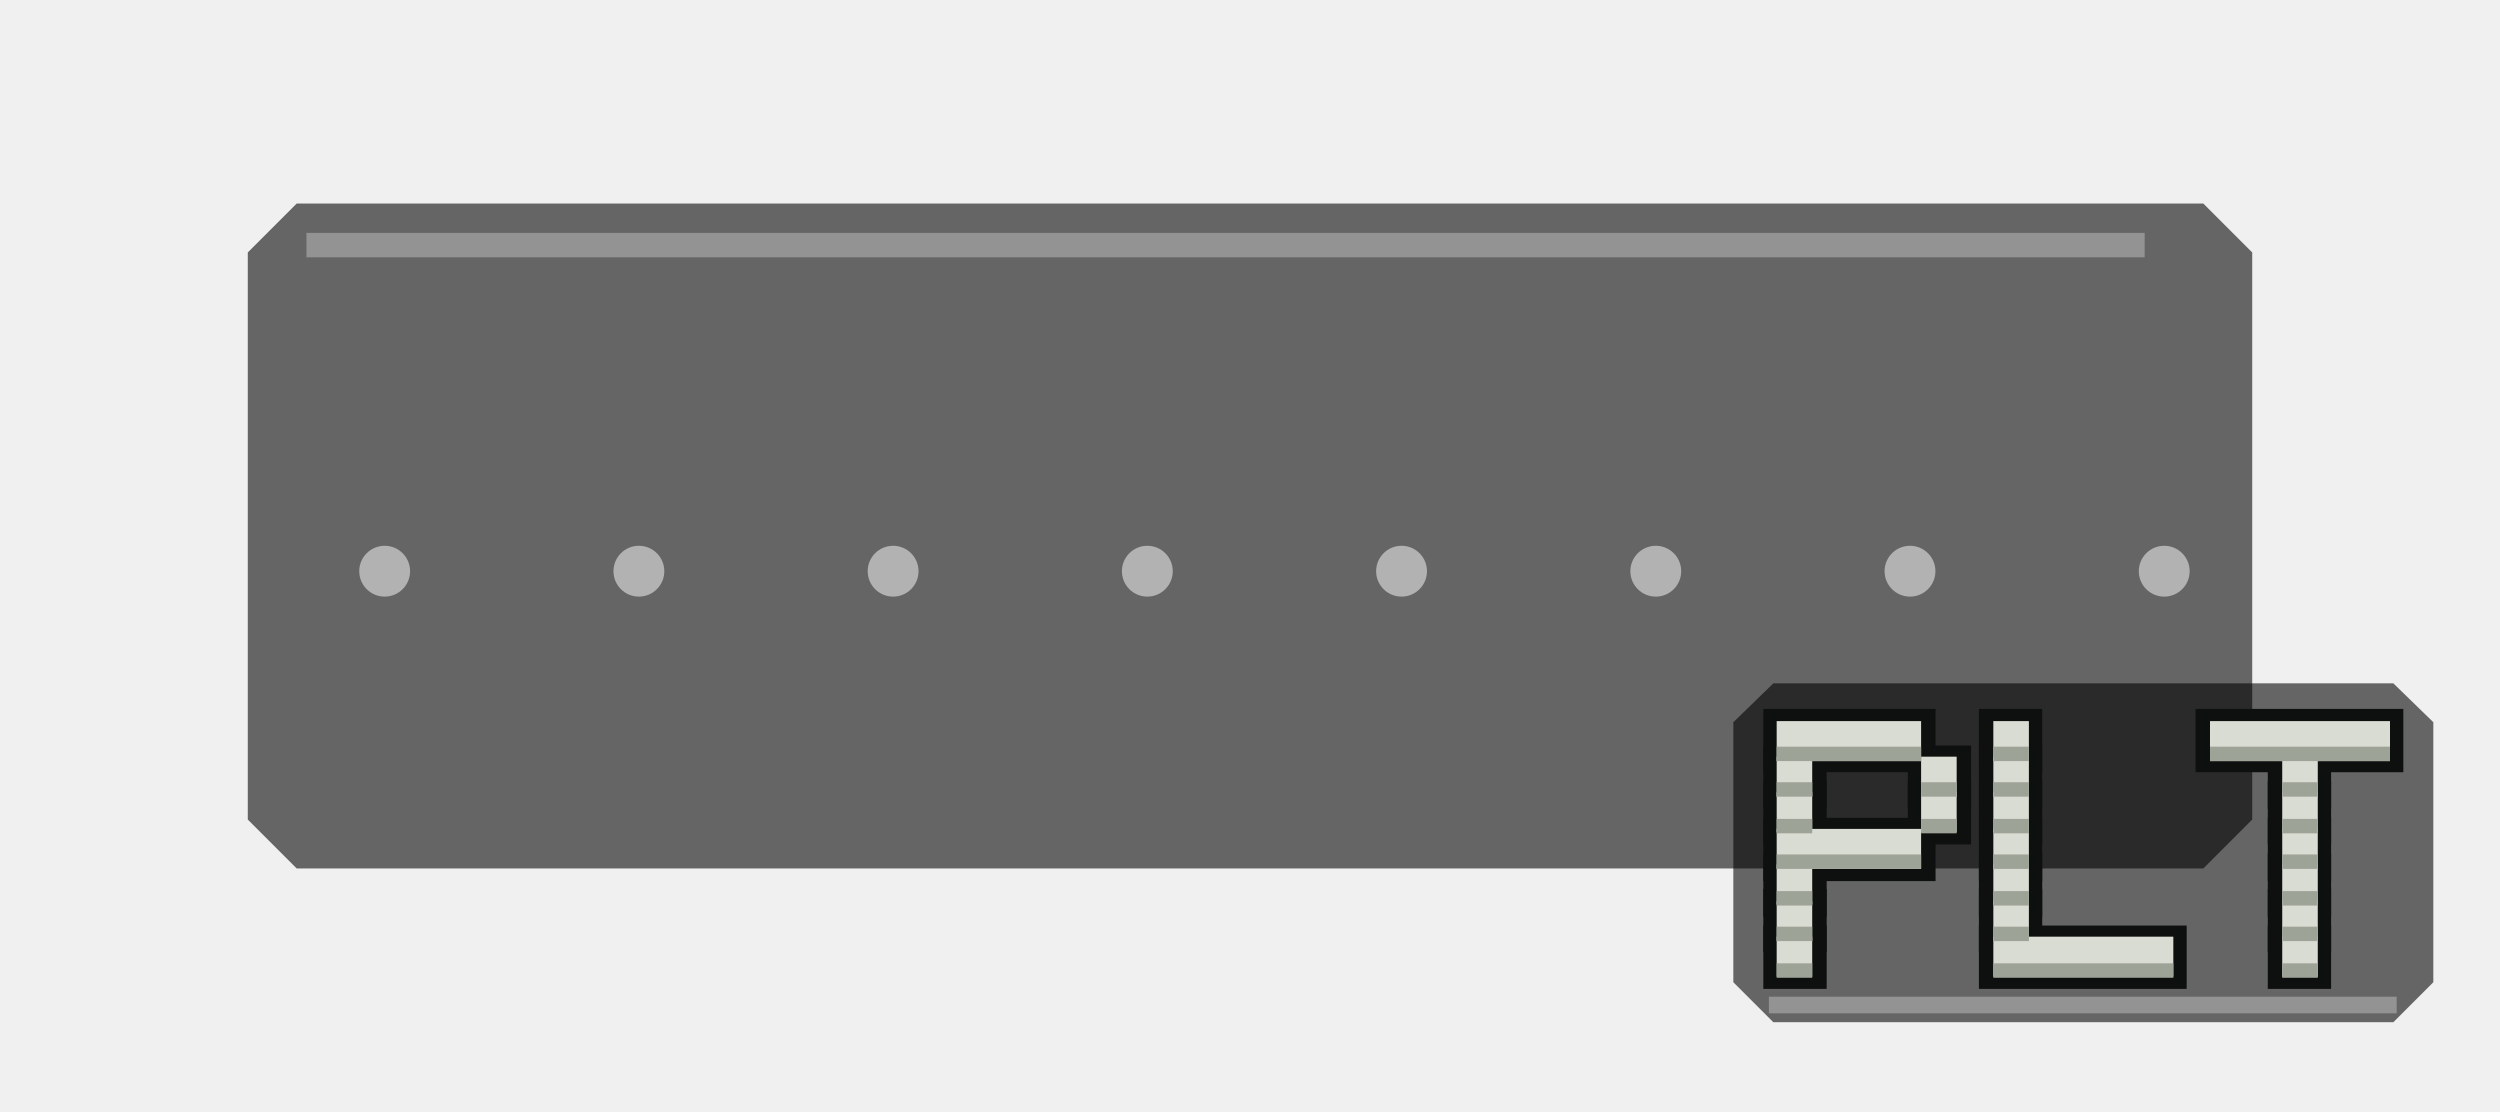
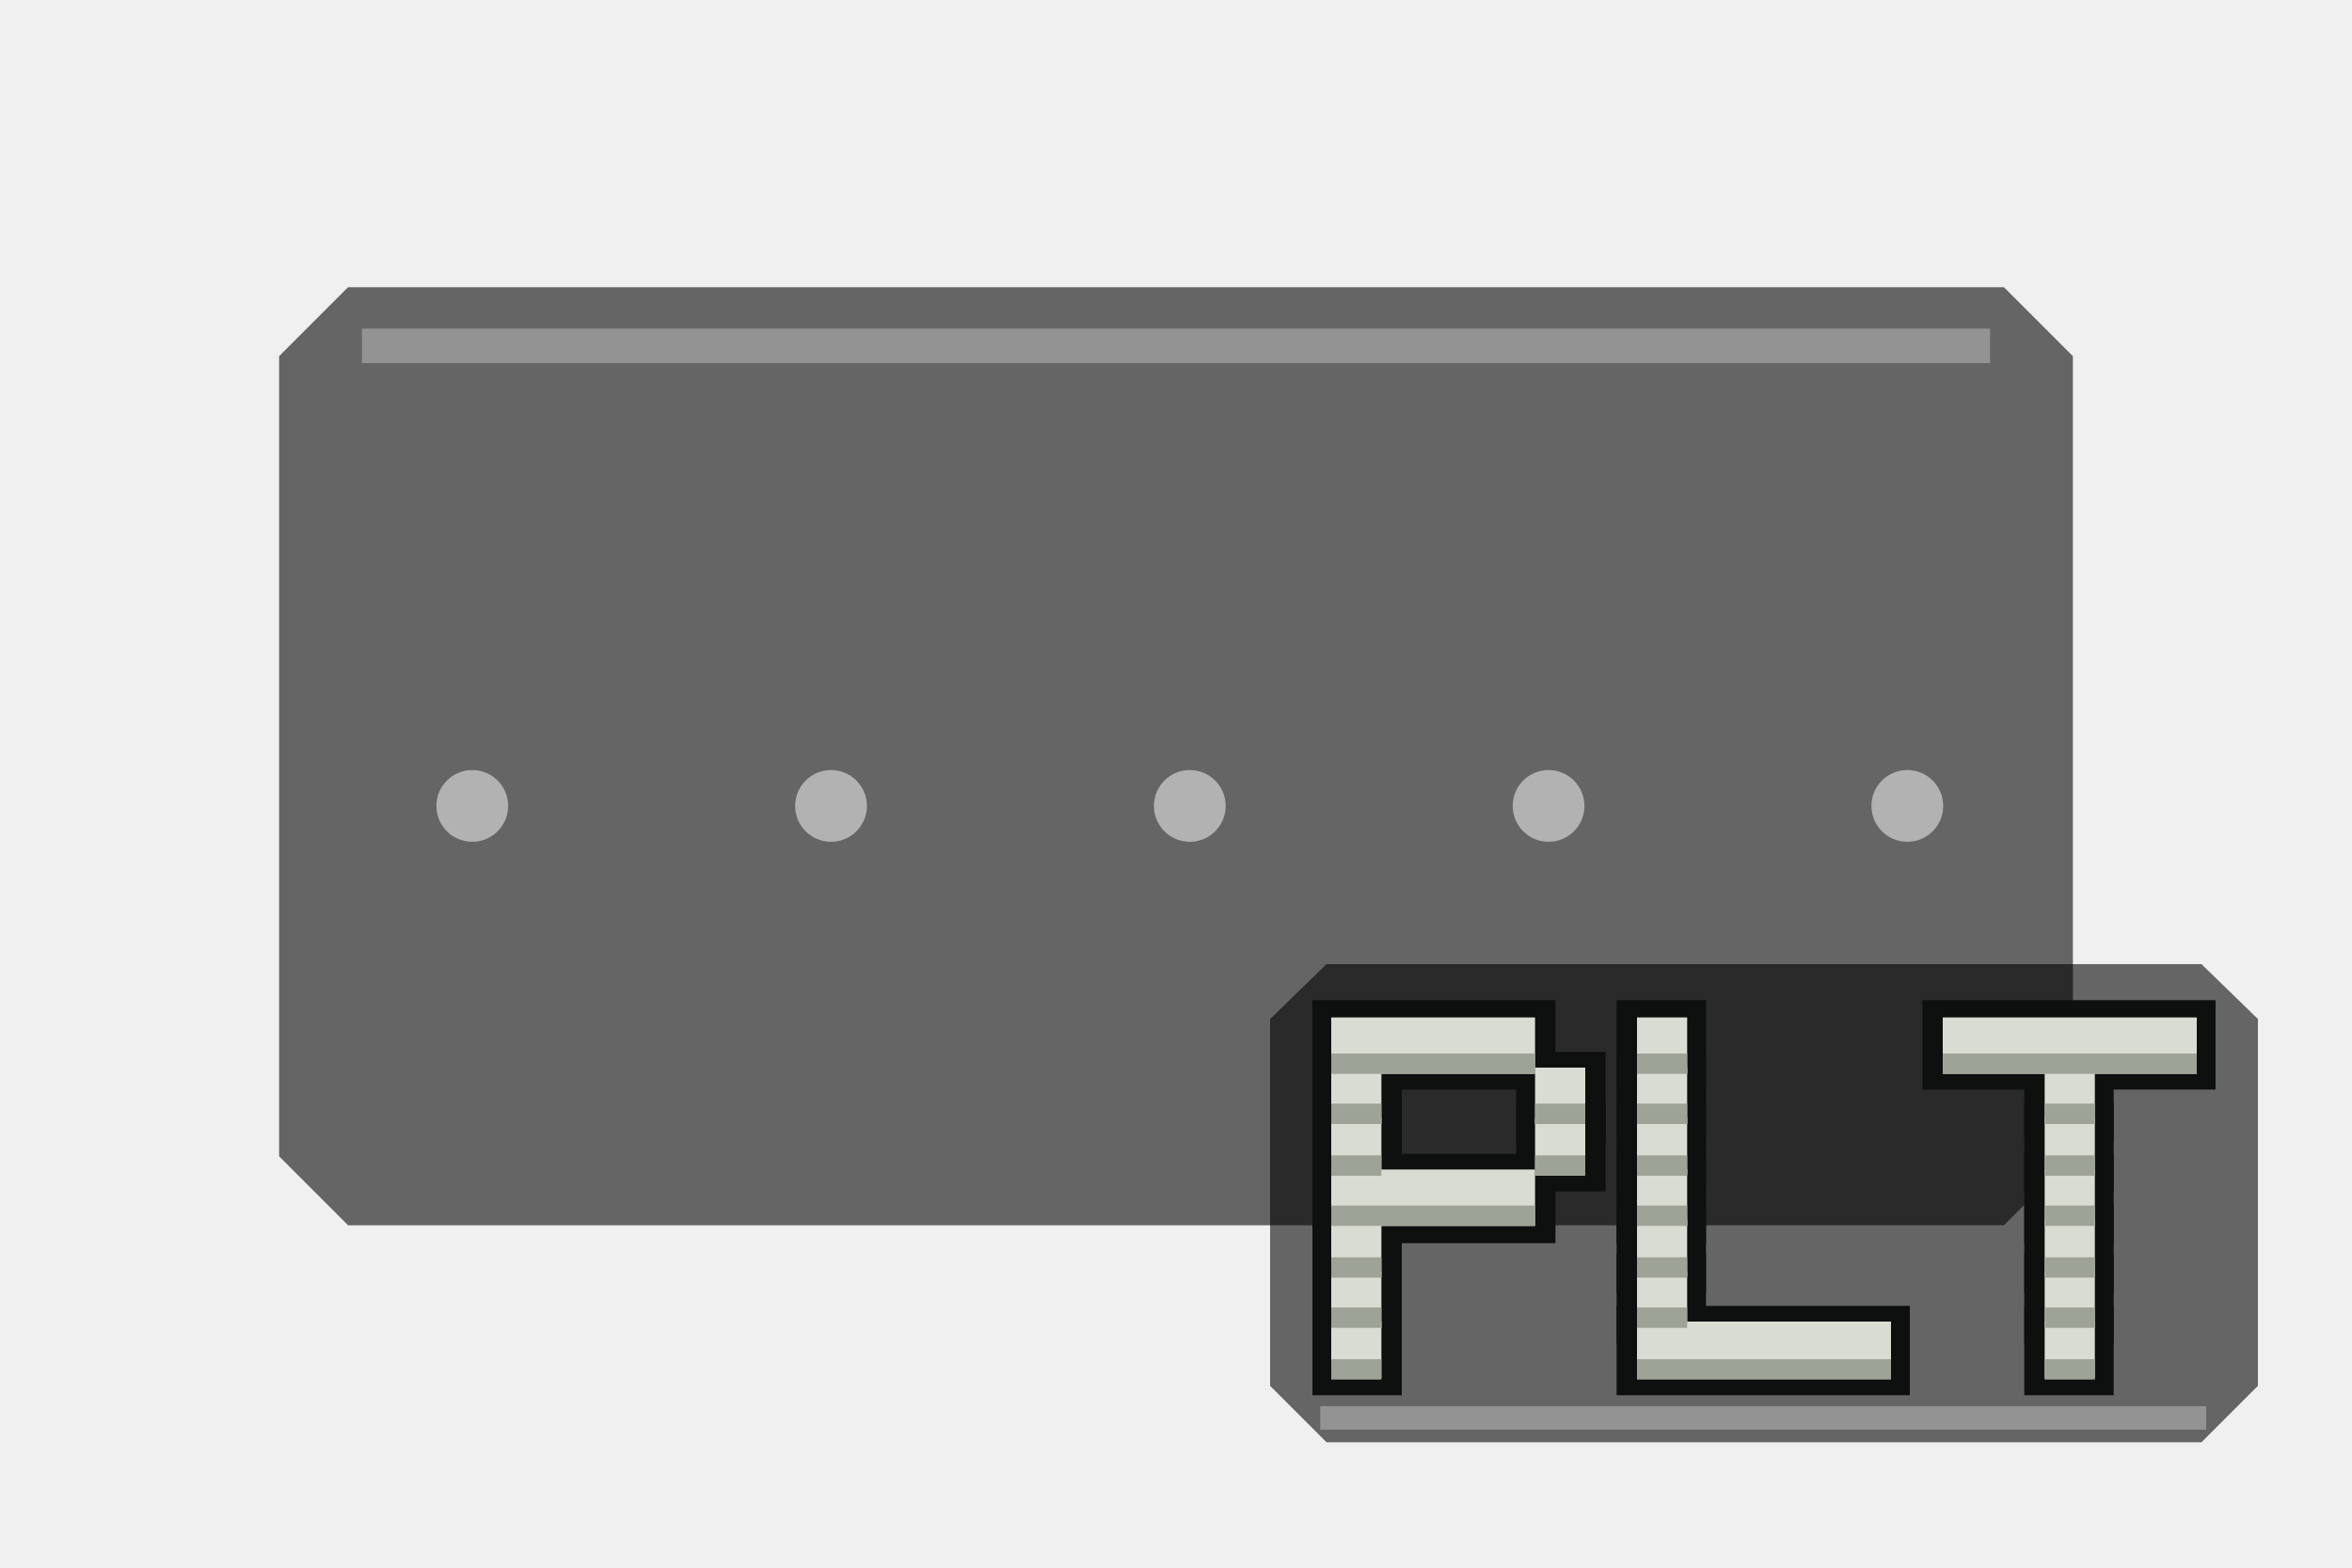
- <svg xmlns="http://www.w3.org/2000/svg" viewBox="0 0 225 100">
-   <g transform="translate(13.5 6) scale(0.88)">
-     <polygon points="15,14 210,14 215,19 215,77 210,82 15,82 10,77 10,19" fill="#000000" fill-opacity="0.58" />
-     <rect x="16" y="17" width="188" height="2.5" fill="#ffffff" fill-opacity="0.3" />
+ <svg xmlns="http://www.w3.org/2000/svg" viewBox="0 0 150 100">
+   <g transform="translate(9 6) scale(0.88)">
+     <polygon points="15,14 135,14 140,19 140,77 135,82 15,82 10,77 10,19" fill="#000000" fill-opacity="0.58" />
+     <rect x="16" y="17" width="118" height="2.5" fill="#ffffff" fill-opacity="0.3" />
    <ellipse cx="24" cy="51.6" rx="2.6" ry="2.6" fill="#ffffff" fill-opacity="0.5" />
    <ellipse cx="50" cy="51.6" rx="2.6" ry="2.6" fill="#ffffff" fill-opacity="0.5" />
    <ellipse cx="76" cy="51.6" rx="2.6" ry="2.6" fill="#ffffff" fill-opacity="0.5" />
    <ellipse cx="102" cy="51.6" rx="2.6" ry="2.6" fill="#ffffff" fill-opacity="0.5" />
    <ellipse cx="128" cy="51.6" rx="2.6" ry="2.6" fill="#ffffff" fill-opacity="0.5" />
-     <ellipse cx="154" cy="51.6" rx="2.6" ry="2.6" fill="#ffffff" fill-opacity="0.5" />
-     <ellipse cx="180" cy="51.6" rx="2.6" ry="2.6" fill="#ffffff" fill-opacity="0.5" />
-     <ellipse cx="206" cy="51.6" rx="2.6" ry="2.6" fill="#ffffff" fill-opacity="0.5" />
  </g>
-   <polygon points="159.6,61.5 215.4,61.5 219,65 219,88.4 215.4,92 159.6,92 156,88.4 156,65" fill="#000000" fill-opacity="0.58" />
-   <rect x="159.2" y="89.7" width="56.5" height="1.5" fill="#ffffff" fill-opacity="0.3" />
-   <rect x="158.7" y="63.8" width="15.5" height="5.7" fill="#0d100e" />
-   <rect x="158.7" y="67.1" width="5.7" height="5.7" fill="#0d100e" />
-   <rect x="171.7" y="67.1" width="5.7" height="5.7" fill="#0d100e" />
-   <rect x="158.7" y="70.3" width="5.7" height="5.7" fill="#0d100e" />
-   <rect x="171.7" y="70.3" width="5.7" height="5.7" fill="#0d100e" />
-   <rect x="158.7" y="73.6" width="15.5" height="5.7" fill="#0d100e" />
-   <rect x="158.7" y="76.8" width="5.7" height="5.7" fill="#0d100e" />
-   <rect x="158.7" y="80" width="5.7" height="5.7" fill="#0d100e" />
-   <rect x="158.7" y="83.3" width="5.7" height="5.7" fill="#0d100e" />
-   <rect x="178.1" y="63.8" width="5.7" height="5.7" fill="#0d100e" />
-   <rect x="178.1" y="67.1" width="5.7" height="5.7" fill="#0d100e" />
-   <rect x="178.1" y="70.3" width="5.7" height="5.7" fill="#0d100e" />
-   <rect x="178.1" y="73.6" width="5.7" height="5.7" fill="#0d100e" />
-   <rect x="178.1" y="76.8" width="5.7" height="5.7" fill="#0d100e" />
-   <rect x="178.1" y="80" width="5.7" height="5.7" fill="#0d100e" />
-   <rect x="178.1" y="83.3" width="18.7" height="5.7" fill="#0d100e" />
-   <rect x="197.6" y="63.8" width="18.7" height="5.7" fill="#0d100e" />
-   <rect x="204.1" y="67.1" width="5.7" height="5.7" fill="#0d100e" />
-   <rect x="204.1" y="70.3" width="5.7" height="5.7" fill="#0d100e" />
-   <rect x="204.1" y="73.6" width="5.7" height="5.7" fill="#0d100e" />
-   <rect x="204.1" y="76.8" width="5.7" height="5.7" fill="#0d100e" />
-   <rect x="204.1" y="80" width="5.7" height="5.7" fill="#0d100e" />
-   <rect x="204.1" y="83.3" width="5.7" height="5.7" fill="#0d100e" />
-   <rect x="159.9" y="64.9" width="13" height="3.6" fill="#d9dcd2" />
-   <rect x="159.9" y="68.1" width="3.2" height="3.6" fill="#d9dcd2" />
-   <rect x="172.9" y="68.1" width="3.2" height="3.6" fill="#d9dcd2" />
-   <rect x="159.9" y="71.3" width="3.2" height="3.6" fill="#d9dcd2" />
-   <rect x="172.9" y="71.3" width="3.2" height="3.6" fill="#d9dcd2" />
-   <rect x="159.9" y="74.6" width="13" height="3.6" fill="#d9dcd2" />
-   <rect x="159.9" y="77.8" width="3.2" height="3.6" fill="#d9dcd2" />
-   <rect x="159.9" y="81.1" width="3.2" height="3.6" fill="#d9dcd2" />
-   <rect x="159.9" y="84.3" width="3.2" height="3.6" fill="#d9dcd2" />
-   <rect x="179.4" y="64.9" width="3.2" height="3.6" fill="#d9dcd2" />
-   <rect x="179.4" y="68.1" width="3.2" height="3.6" fill="#d9dcd2" />
-   <rect x="179.4" y="71.3" width="3.2" height="3.6" fill="#d9dcd2" />
-   <rect x="179.4" y="74.6" width="3.2" height="3.6" fill="#d9dcd2" />
-   <rect x="179.4" y="77.8" width="3.2" height="3.6" fill="#d9dcd2" />
-   <rect x="179.4" y="81.1" width="3.2" height="3.6" fill="#d9dcd2" />
-   <rect x="179.4" y="84.3" width="16.2" height="3.6" fill="#d9dcd2" />
-   <rect x="198.9" y="64.9" width="16.2" height="3.6" fill="#d9dcd2" />
-   <rect x="205.4" y="68.1" width="3.2" height="3.6" fill="#d9dcd2" />
-   <rect x="205.4" y="71.3" width="3.2" height="3.6" fill="#d9dcd2" />
-   <rect x="205.4" y="74.6" width="3.2" height="3.6" fill="#d9dcd2" />
-   <rect x="205.4" y="77.8" width="3.2" height="3.6" fill="#d9dcd2" />
-   <rect x="205.4" y="81.1" width="3.2" height="3.6" fill="#d9dcd2" />
-   <rect x="205.4" y="84.3" width="3.2" height="3.6" fill="#d9dcd2" />
-   <rect x="159.9" y="67.2" width="13" height="1.3" fill="#9ea397" />
-   <rect x="159.9" y="70.4" width="3.2" height="1.3" fill="#9ea397" />
-   <rect x="172.9" y="70.4" width="3.2" height="1.3" fill="#9ea397" />
-   <rect x="159.9" y="73.7" width="3.2" height="1.3" fill="#9ea397" />
-   <rect x="172.9" y="73.7" width="3.2" height="1.3" fill="#9ea397" />
-   <rect x="159.9" y="76.9" width="13" height="1.3" fill="#9ea397" />
-   <rect x="159.9" y="80.2" width="3.2" height="1.3" fill="#9ea397" />
-   <rect x="159.9" y="83.4" width="3.2" height="1.3" fill="#9ea397" />
-   <rect x="159.9" y="86.7" width="3.2" height="1.3" fill="#9ea397" />
-   <rect x="179.4" y="67.2" width="3.2" height="1.3" fill="#9ea397" />
-   <rect x="179.4" y="70.4" width="3.2" height="1.3" fill="#9ea397" />
-   <rect x="179.4" y="73.7" width="3.2" height="1.3" fill="#9ea397" />
-   <rect x="179.4" y="76.9" width="3.2" height="1.3" fill="#9ea397" />
-   <rect x="179.4" y="80.2" width="3.2" height="1.3" fill="#9ea397" />
-   <rect x="179.4" y="83.4" width="3.2" height="1.3" fill="#9ea397" />
-   <rect x="179.4" y="86.7" width="16.2" height="1.3" fill="#9ea397" />
-   <rect x="198.9" y="67.2" width="16.2" height="1.3" fill="#9ea397" />
-   <rect x="205.4" y="70.4" width="3.2" height="1.3" fill="#9ea397" />
-   <rect x="205.4" y="73.7" width="3.2" height="1.3" fill="#9ea397" />
-   <rect x="205.4" y="76.9" width="3.2" height="1.3" fill="#9ea397" />
-   <rect x="205.4" y="80.2" width="3.2" height="1.3" fill="#9ea397" />
-   <rect x="205.4" y="83.4" width="3.2" height="1.3" fill="#9ea397" />
-   <rect x="205.4" y="86.7" width="3.2" height="1.3" fill="#9ea397" />
+   <polygon points="84.6,61.5 140.4,61.5 144,65 144,88.4 140.4,92 84.6,92 81,88.4 81,65" fill="#000000" fill-opacity="0.58" />
+   <rect x="84.2" y="89.7" width="56.5" height="1.5" fill="#ffffff" fill-opacity="0.3" />
+   <rect x="83.7" y="63.8" width="15.5" height="5.7" fill="#0d100e" />
+   <rect x="83.7" y="67.1" width="5.7" height="5.7" fill="#0d100e" />
+   <rect x="96.7" y="67.1" width="5.7" height="5.7" fill="#0d100e" />
+   <rect x="83.7" y="70.3" width="5.7" height="5.7" fill="#0d100e" />
+   <rect x="96.7" y="70.3" width="5.7" height="5.7" fill="#0d100e" />
+   <rect x="83.7" y="73.6" width="15.5" height="5.7" fill="#0d100e" />
+   <rect x="83.7" y="76.8" width="5.7" height="5.7" fill="#0d100e" />
+   <rect x="83.7" y="80" width="5.7" height="5.7" fill="#0d100e" />
+   <rect x="83.7" y="83.3" width="5.7" height="5.7" fill="#0d100e" />
+   <rect x="103.1" y="63.8" width="5.7" height="5.7" fill="#0d100e" />
+   <rect x="103.1" y="67.1" width="5.7" height="5.7" fill="#0d100e" />
+   <rect x="103.1" y="70.3" width="5.7" height="5.7" fill="#0d100e" />
+   <rect x="103.1" y="73.6" width="5.7" height="5.7" fill="#0d100e" />
+   <rect x="103.1" y="76.8" width="5.7" height="5.7" fill="#0d100e" />
+   <rect x="103.1" y="80" width="5.7" height="5.7" fill="#0d100e" />
+   <rect x="103.1" y="83.3" width="18.7" height="5.7" fill="#0d100e" />
+   <rect x="122.6" y="63.8" width="18.7" height="5.7" fill="#0d100e" />
+   <rect x="129.1" y="67.1" width="5.7" height="5.7" fill="#0d100e" />
+   <rect x="129.1" y="70.3" width="5.7" height="5.7" fill="#0d100e" />
+   <rect x="129.1" y="73.6" width="5.7" height="5.7" fill="#0d100e" />
+   <rect x="129.1" y="76.8" width="5.7" height="5.7" fill="#0d100e" />
+   <rect x="129.1" y="80" width="5.7" height="5.7" fill="#0d100e" />
+   <rect x="129.1" y="83.3" width="5.7" height="5.7" fill="#0d100e" />
+   <rect x="84.9" y="64.9" width="13" height="3.6" fill="#d9dcd2" />
+   <rect x="84.9" y="68.1" width="3.2" height="3.6" fill="#d9dcd2" />
+   <rect x="97.9" y="68.1" width="3.2" height="3.6" fill="#d9dcd2" />
+   <rect x="84.9" y="71.3" width="3.2" height="3.6" fill="#d9dcd2" />
+   <rect x="97.9" y="71.3" width="3.2" height="3.6" fill="#d9dcd2" />
+   <rect x="84.9" y="74.6" width="13" height="3.6" fill="#d9dcd2" />
+   <rect x="84.9" y="77.8" width="3.2" height="3.6" fill="#d9dcd2" />
+   <rect x="84.9" y="81.1" width="3.2" height="3.6" fill="#d9dcd2" />
+   <rect x="84.9" y="84.3" width="3.2" height="3.6" fill="#d9dcd2" />
+   <rect x="104.4" y="64.9" width="3.2" height="3.6" fill="#d9dcd2" />
+   <rect x="104.4" y="68.1" width="3.2" height="3.6" fill="#d9dcd2" />
+   <rect x="104.4" y="71.3" width="3.2" height="3.6" fill="#d9dcd2" />
+   <rect x="104.4" y="74.6" width="3.2" height="3.6" fill="#d9dcd2" />
+   <rect x="104.4" y="77.8" width="3.2" height="3.6" fill="#d9dcd2" />
+   <rect x="104.4" y="81.1" width="3.2" height="3.6" fill="#d9dcd2" />
+   <rect x="104.4" y="84.3" width="16.2" height="3.6" fill="#d9dcd2" />
+   <rect x="123.9" y="64.9" width="16.2" height="3.6" fill="#d9dcd2" />
+   <rect x="130.4" y="68.1" width="3.2" height="3.6" fill="#d9dcd2" />
+   <rect x="130.4" y="71.3" width="3.2" height="3.6" fill="#d9dcd2" />
+   <rect x="130.4" y="74.6" width="3.2" height="3.6" fill="#d9dcd2" />
+   <rect x="130.4" y="77.8" width="3.2" height="3.6" fill="#d9dcd2" />
+   <rect x="130.4" y="81.1" width="3.2" height="3.6" fill="#d9dcd2" />
+   <rect x="130.4" y="84.3" width="3.2" height="3.6" fill="#d9dcd2" />
+   <rect x="84.9" y="67.2" width="13" height="1.3" fill="#9ea397" />
+   <rect x="84.9" y="70.4" width="3.2" height="1.3" fill="#9ea397" />
+   <rect x="97.9" y="70.4" width="3.2" height="1.3" fill="#9ea397" />
+   <rect x="84.9" y="73.7" width="3.2" height="1.3" fill="#9ea397" />
+   <rect x="97.9" y="73.7" width="3.2" height="1.3" fill="#9ea397" />
+   <rect x="84.9" y="76.9" width="13" height="1.3" fill="#9ea397" />
+   <rect x="84.9" y="80.2" width="3.2" height="1.3" fill="#9ea397" />
+   <rect x="84.9" y="83.4" width="3.2" height="1.3" fill="#9ea397" />
+   <rect x="84.9" y="86.7" width="3.2" height="1.3" fill="#9ea397" />
+   <rect x="104.4" y="67.2" width="3.2" height="1.3" fill="#9ea397" />
+   <rect x="104.4" y="70.4" width="3.2" height="1.3" fill="#9ea397" />
+   <rect x="104.4" y="73.7" width="3.2" height="1.3" fill="#9ea397" />
+   <rect x="104.4" y="76.9" width="3.2" height="1.3" fill="#9ea397" />
+   <rect x="104.4" y="80.2" width="3.2" height="1.3" fill="#9ea397" />
+   <rect x="104.4" y="83.4" width="3.2" height="1.3" fill="#9ea397" />
+   <rect x="104.4" y="86.7" width="16.2" height="1.3" fill="#9ea397" />
+   <rect x="123.9" y="67.2" width="16.2" height="1.3" fill="#9ea397" />
+   <rect x="130.4" y="70.4" width="3.2" height="1.3" fill="#9ea397" />
+   <rect x="130.4" y="73.7" width="3.2" height="1.3" fill="#9ea397" />
+   <rect x="130.4" y="76.9" width="3.2" height="1.3" fill="#9ea397" />
+   <rect x="130.4" y="80.2" width="3.2" height="1.3" fill="#9ea397" />
+   <rect x="130.4" y="83.4" width="3.2" height="1.3" fill="#9ea397" />
+   <rect x="130.4" y="86.7" width="3.2" height="1.3" fill="#9ea397" />
</svg>
